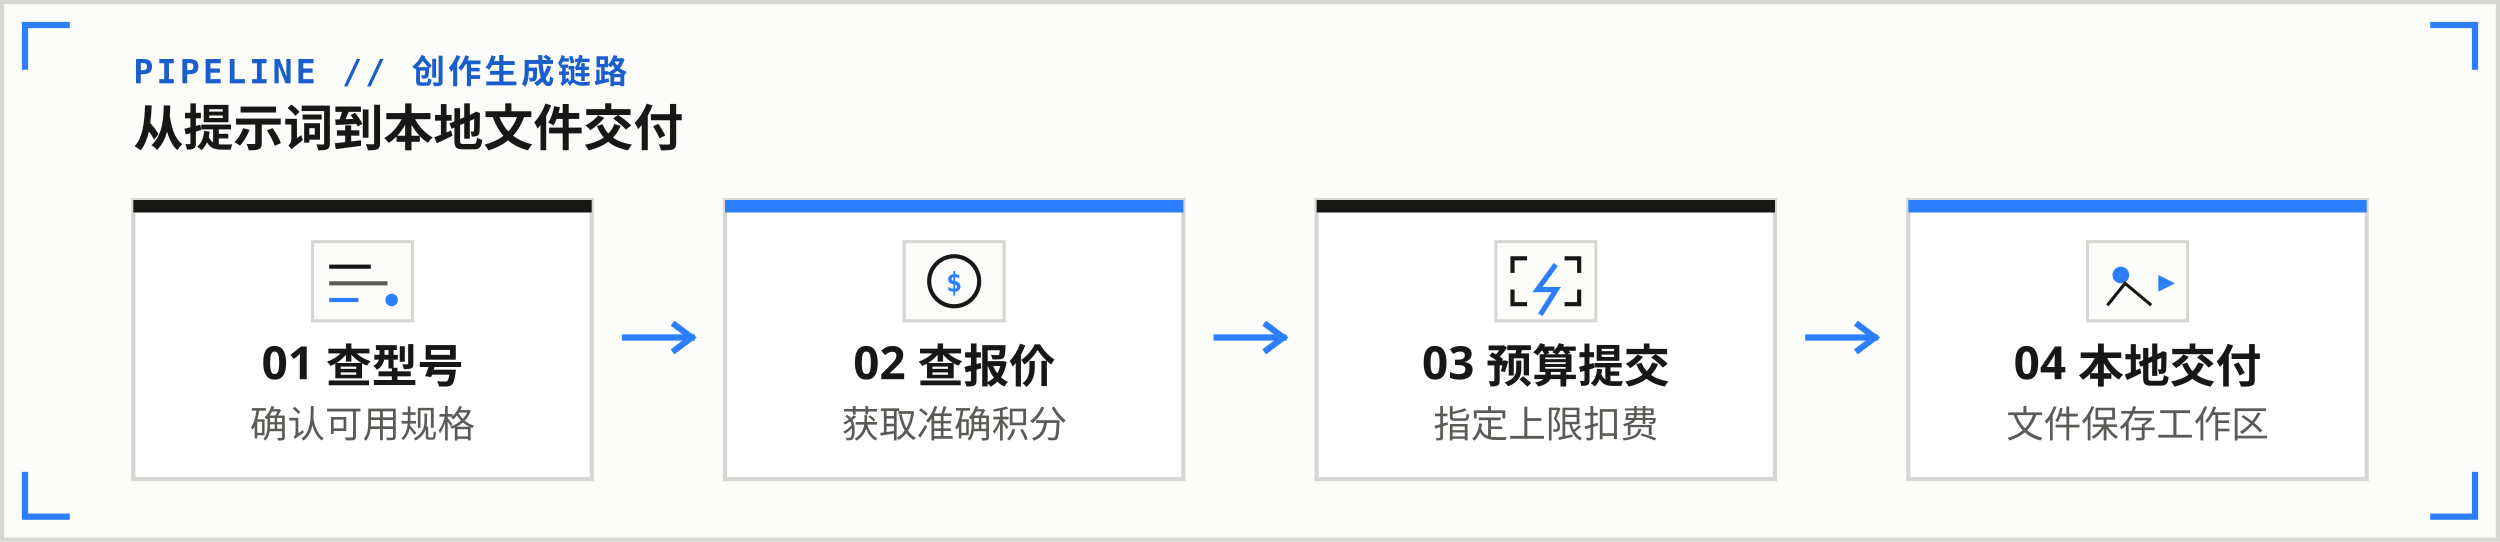
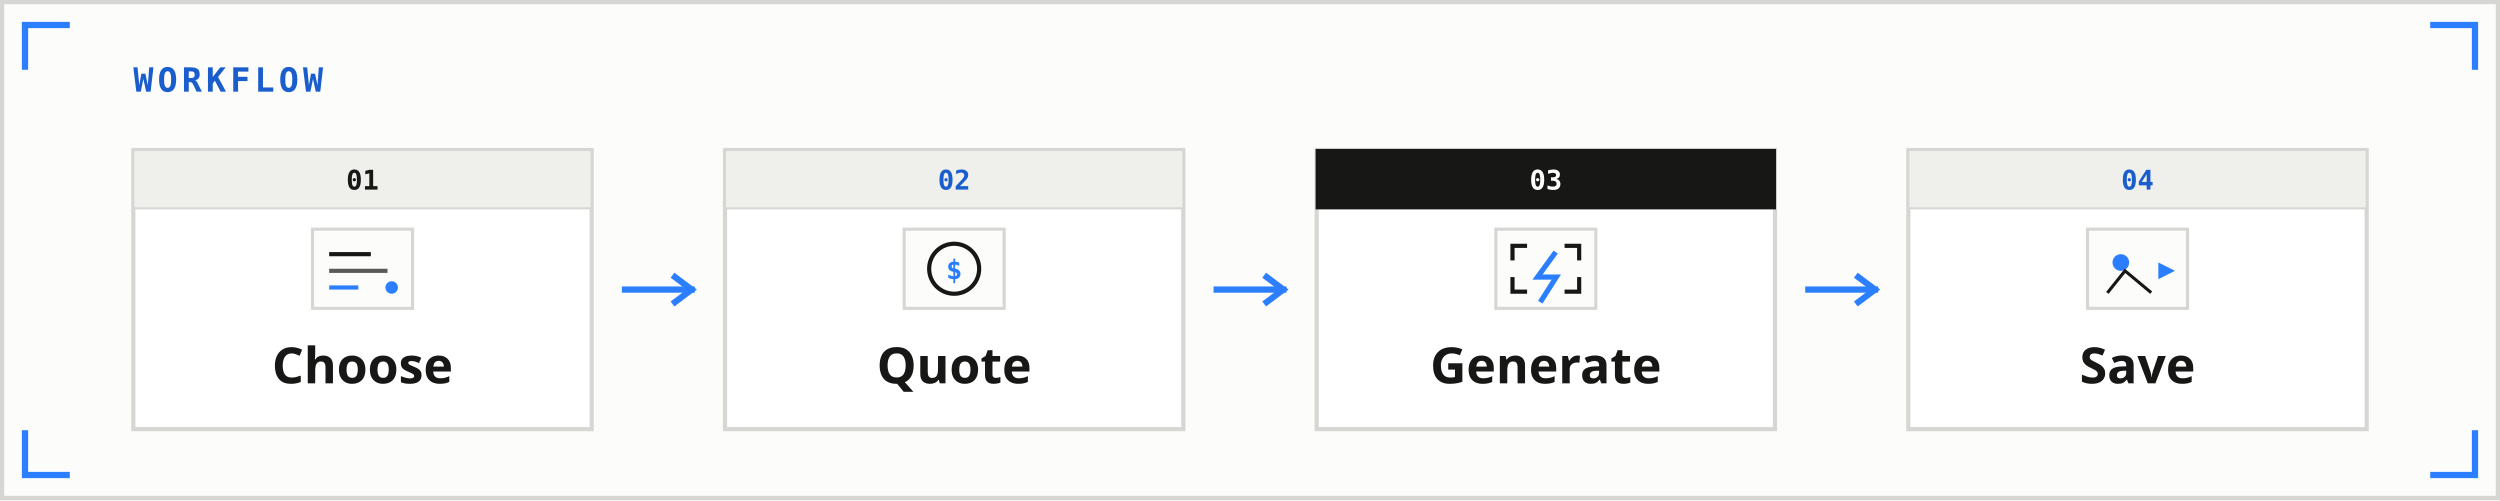
- <svg xmlns="http://www.w3.org/2000/svg" viewBox="0 0 1200 260" width="100%" height="100%" fill="none" role="img" aria-labelledby="title desc">
-   <rect width="1200" height="260" fill="#FCFCFB" />
-   <rect x="1" y="1" width="1198" height="258" stroke="#D6D6D3" stroke-width="2" />
+ <svg xmlns="http://www.w3.org/2000/svg" viewBox="0 0 1200 240" width="100%" height="100%" fill="none" role="img" aria-labelledby="title desc">
+   <rect width="1200" height="240" fill="#FCFCFB" />
+   <rect x="1" y="1" width="1198" height="238" stroke="#D6D6D3" stroke-width="2" />
  <g stroke="#2B7FFF" stroke-width="3" stroke-linecap="square">
    <path d="M12 32 V12 H32" />
    <path d="M1168 12 H1188 V32" />
-     <path d="M12 228 V248 H32" />
-     <path d="M1168 248 H1188 V228" />
+     <path d="M12 208 V228 H32" />
+     <path d="M1168 228 H1188 V208" />
  </g>
-   <g transform="translate(64, 40)">
-     <text x="0" y="0" fill="#1A5DCC" font-family="'JetBrains Mono', ui-monospace, monospace" font-size="16" font-weight="700" letter-spacing="1.5">PIPELINE // 创作生成链路</text>
-     <text x="0" y="30" fill="#171716" font-family="system-ui, -apple-system, BlinkMacSystemFont, 'Segoe UI', sans-serif" font-size="24" font-weight="800">从提示词到本地文件交付</text>
-   </g>
-   <g transform="translate(64, 96)">
+   <text x="64" y="44" fill="#1A5DCC" font-family="'JetBrains Mono', ui-monospace, monospace" font-size="16" font-weight="700" letter-spacing="2">WORKFLOW</text>
+   <g transform="translate(64, 72)">
    <rect width="220" height="134" fill="#FFFFFF" stroke="#D6D6D3" stroke-width="2" />
-     <rect width="220" height="6" fill="#171716" />
-     <g transform="translate(86, 20)">
+     <rect width="220" height="28" fill="#EFEFEC" stroke="#D6D6D3" stroke-width="1" />
+     <text x="110" y="19" fill="#171716" font-family="'JetBrains Mono', monospace" font-size="13" font-weight="700" text-anchor="middle">01</text>
+     <g transform="translate(86, 38)">
      <rect width="48" height="38" fill="#FCFCFB" stroke="#D6D6D3" stroke-width="1.5" />
      <line x1="8" y1="12" x2="28" y2="12" stroke="#171716" stroke-width="2" />
      <line x1="8" y1="20" x2="36" y2="20" stroke="#5A5A56" stroke-width="2" />
      <line x1="8" y1="28" x2="22" y2="28" stroke="#2B7FFF" stroke-width="2" />
      <circle cx="38" cy="28" r="3" fill="#2B7FFF" />
    </g>
-     <text x="110" y="86" fill="#171716" font-family="system-ui, sans-serif" font-size="22" font-weight="800" text-anchor="middle">01 查型号</text>
-     <text x="110" y="114" fill="#5A5A56" font-family="system-ui, sans-serif" font-size="18" text-anchor="middle">确认可用规格</text>
+     <text x="110" y="112" fill="#171716" font-family="system-ui, sans-serif" font-size="24" font-weight="800" text-anchor="middle">Choose</text>
  </g>
-   <g transform="translate(300, 162)">
+   <g transform="translate(300, 139)">
    <line x1="0" y1="0" x2="32" y2="0" stroke="#2B7FFF" stroke-width="3" stroke-linecap="square" />
    <path d="M24 -6 L32 0 L24 6" fill="none" stroke="#2B7FFF" stroke-width="3" stroke-linecap="square" stroke-linejoin="miter" />
  </g>
-   <g transform="translate(348, 96)">
+   <g transform="translate(348, 72)">
    <rect width="220" height="134" fill="#FFFFFF" stroke="#D6D6D3" stroke-width="2" />
-     <rect width="220" height="6" fill="#2B7FFF" />
-     <g transform="translate(86, 20)">
+     <rect width="220" height="28" fill="#EFEFEC" stroke="#D6D6D3" stroke-width="1" />
+     <text x="110" y="19" fill="#1A5DCC" font-family="'JetBrains Mono', monospace" font-size="13" font-weight="700" text-anchor="middle">02</text>
+     <g transform="translate(86, 38)">
      <rect width="48" height="38" fill="#FCFCFB" stroke="#D6D6D3" stroke-width="1.5" />
      <circle cx="24" cy="19" r="12" stroke="#171716" stroke-width="2" fill="none" />
      <text x="24" y="24" fill="#2B7FFF" font-family="'JetBrains Mono', monospace" font-size="13" font-weight="800" text-anchor="middle">$</text>
    </g>
-     <text x="110" y="86" fill="#171716" font-family="system-ui, sans-serif" font-size="22" font-weight="800" text-anchor="middle">02 查报价</text>
-     <text x="110" y="114" fill="#5A5A56" font-family="system-ui, sans-serif" font-size="18" text-anchor="middle">获取准确积分</text>
+     <text x="110" y="112" fill="#171716" font-family="system-ui, sans-serif" font-size="24" font-weight="800" text-anchor="middle">Quote</text>
  </g>
-   <g transform="translate(584, 162)">
+   <g transform="translate(584, 139)">
    <line x1="0" y1="0" x2="32" y2="0" stroke="#2B7FFF" stroke-width="3" stroke-linecap="square" />
    <path d="M24 -6 L32 0 L24 6" fill="none" stroke="#2B7FFF" stroke-width="3" stroke-linecap="square" stroke-linejoin="miter" />
  </g>
-   <g transform="translate(632, 96)">
+   <g transform="translate(632, 72)">
    <rect width="220" height="134" fill="#FFFFFF" stroke="#D6D6D3" stroke-width="2" />
-     <rect width="220" height="6" fill="#171716" />
-     <g transform="translate(86, 20)">
+     <rect width="220" height="28" fill="#171716" stroke="#171716" stroke-width="1" />
+     <text x="110" y="19" fill="#FFFFFF" font-family="'JetBrains Mono', monospace" font-size="13" font-weight="700" text-anchor="middle">03</text>
+     <g transform="translate(86, 38)">
      <rect width="48" height="38" fill="#FCFCFB" stroke="#D6D6D3" stroke-width="1.5" />
      <path d="M8 14V8h6M40 14V8H34M8 24v6h6M40 24v6H34" stroke="#171716" stroke-width="2" stroke-linecap="square" />
      <path d="M28 12 20 23h9L22 34" stroke="#2B7FFF" stroke-width="2.5" stroke-linecap="square" stroke-linejoin="miter" />
    </g>
-     <text x="110" y="86" fill="#171716" font-family="system-ui, sans-serif" font-size="22" font-weight="800" text-anchor="middle">03 预算提交</text>
-     <text x="110" y="114" fill="#5A5A56" font-family="system-ui, sans-serif" font-size="18" text-anchor="middle">指定上限扣费</text>
+     <text x="110" y="112" fill="#171716" font-family="system-ui, sans-serif" font-size="24" font-weight="800" text-anchor="middle">Generate</text>
  </g>
-   <g transform="translate(868, 162)">
+   <g transform="translate(868, 139)">
    <line x1="0" y1="0" x2="32" y2="0" stroke="#2B7FFF" stroke-width="3" stroke-linecap="square" />
    <path d="M24 -6 L32 0 L24 6" fill="none" stroke="#2B7FFF" stroke-width="3" stroke-linecap="square" stroke-linejoin="miter" />
  </g>
-   <g transform="translate(916, 96)">
+   <g transform="translate(916, 72)">
    <rect width="220" height="134" fill="#FFFFFF" stroke="#D6D6D3" stroke-width="2" />
-     <rect width="220" height="6" fill="#2B7FFF" />
-     <g transform="translate(86, 20)">
+     <rect width="220" height="28" fill="#EFEFEC" stroke="#D6D6D3" stroke-width="1" />
+     <text x="110" y="19" fill="#1A5DCC" font-family="'JetBrains Mono', monospace" font-size="13" font-weight="700" text-anchor="middle">04</text>
+     <g transform="translate(86, 38)">
      <rect width="48" height="38" fill="#FCFCFB" stroke="#D6D6D3" stroke-width="1.5" />
      <circle cx="16" cy="16" r="4" fill="#2B7FFF" />
      <path d="M10 30 L18 20 L30 30" stroke="#171716" stroke-width="1.5" stroke-linecap="square" />
      <path d="M34 16 L42 20 L34 24 Z" fill="#2B7FFF" />
    </g>
-     <text x="110" y="86" fill="#171716" font-family="system-ui, sans-serif" font-size="22" font-weight="800" text-anchor="middle">04 本地交付</text>
-     <text x="110" y="114" fill="#5A5A56" font-family="system-ui, sans-serif" font-size="18" text-anchor="middle">文件保存工作区</text>
+     <text x="110" y="112" fill="#171716" font-family="system-ui, sans-serif" font-size="24" font-weight="800" text-anchor="middle">Save</text>
  </g>
</svg>
